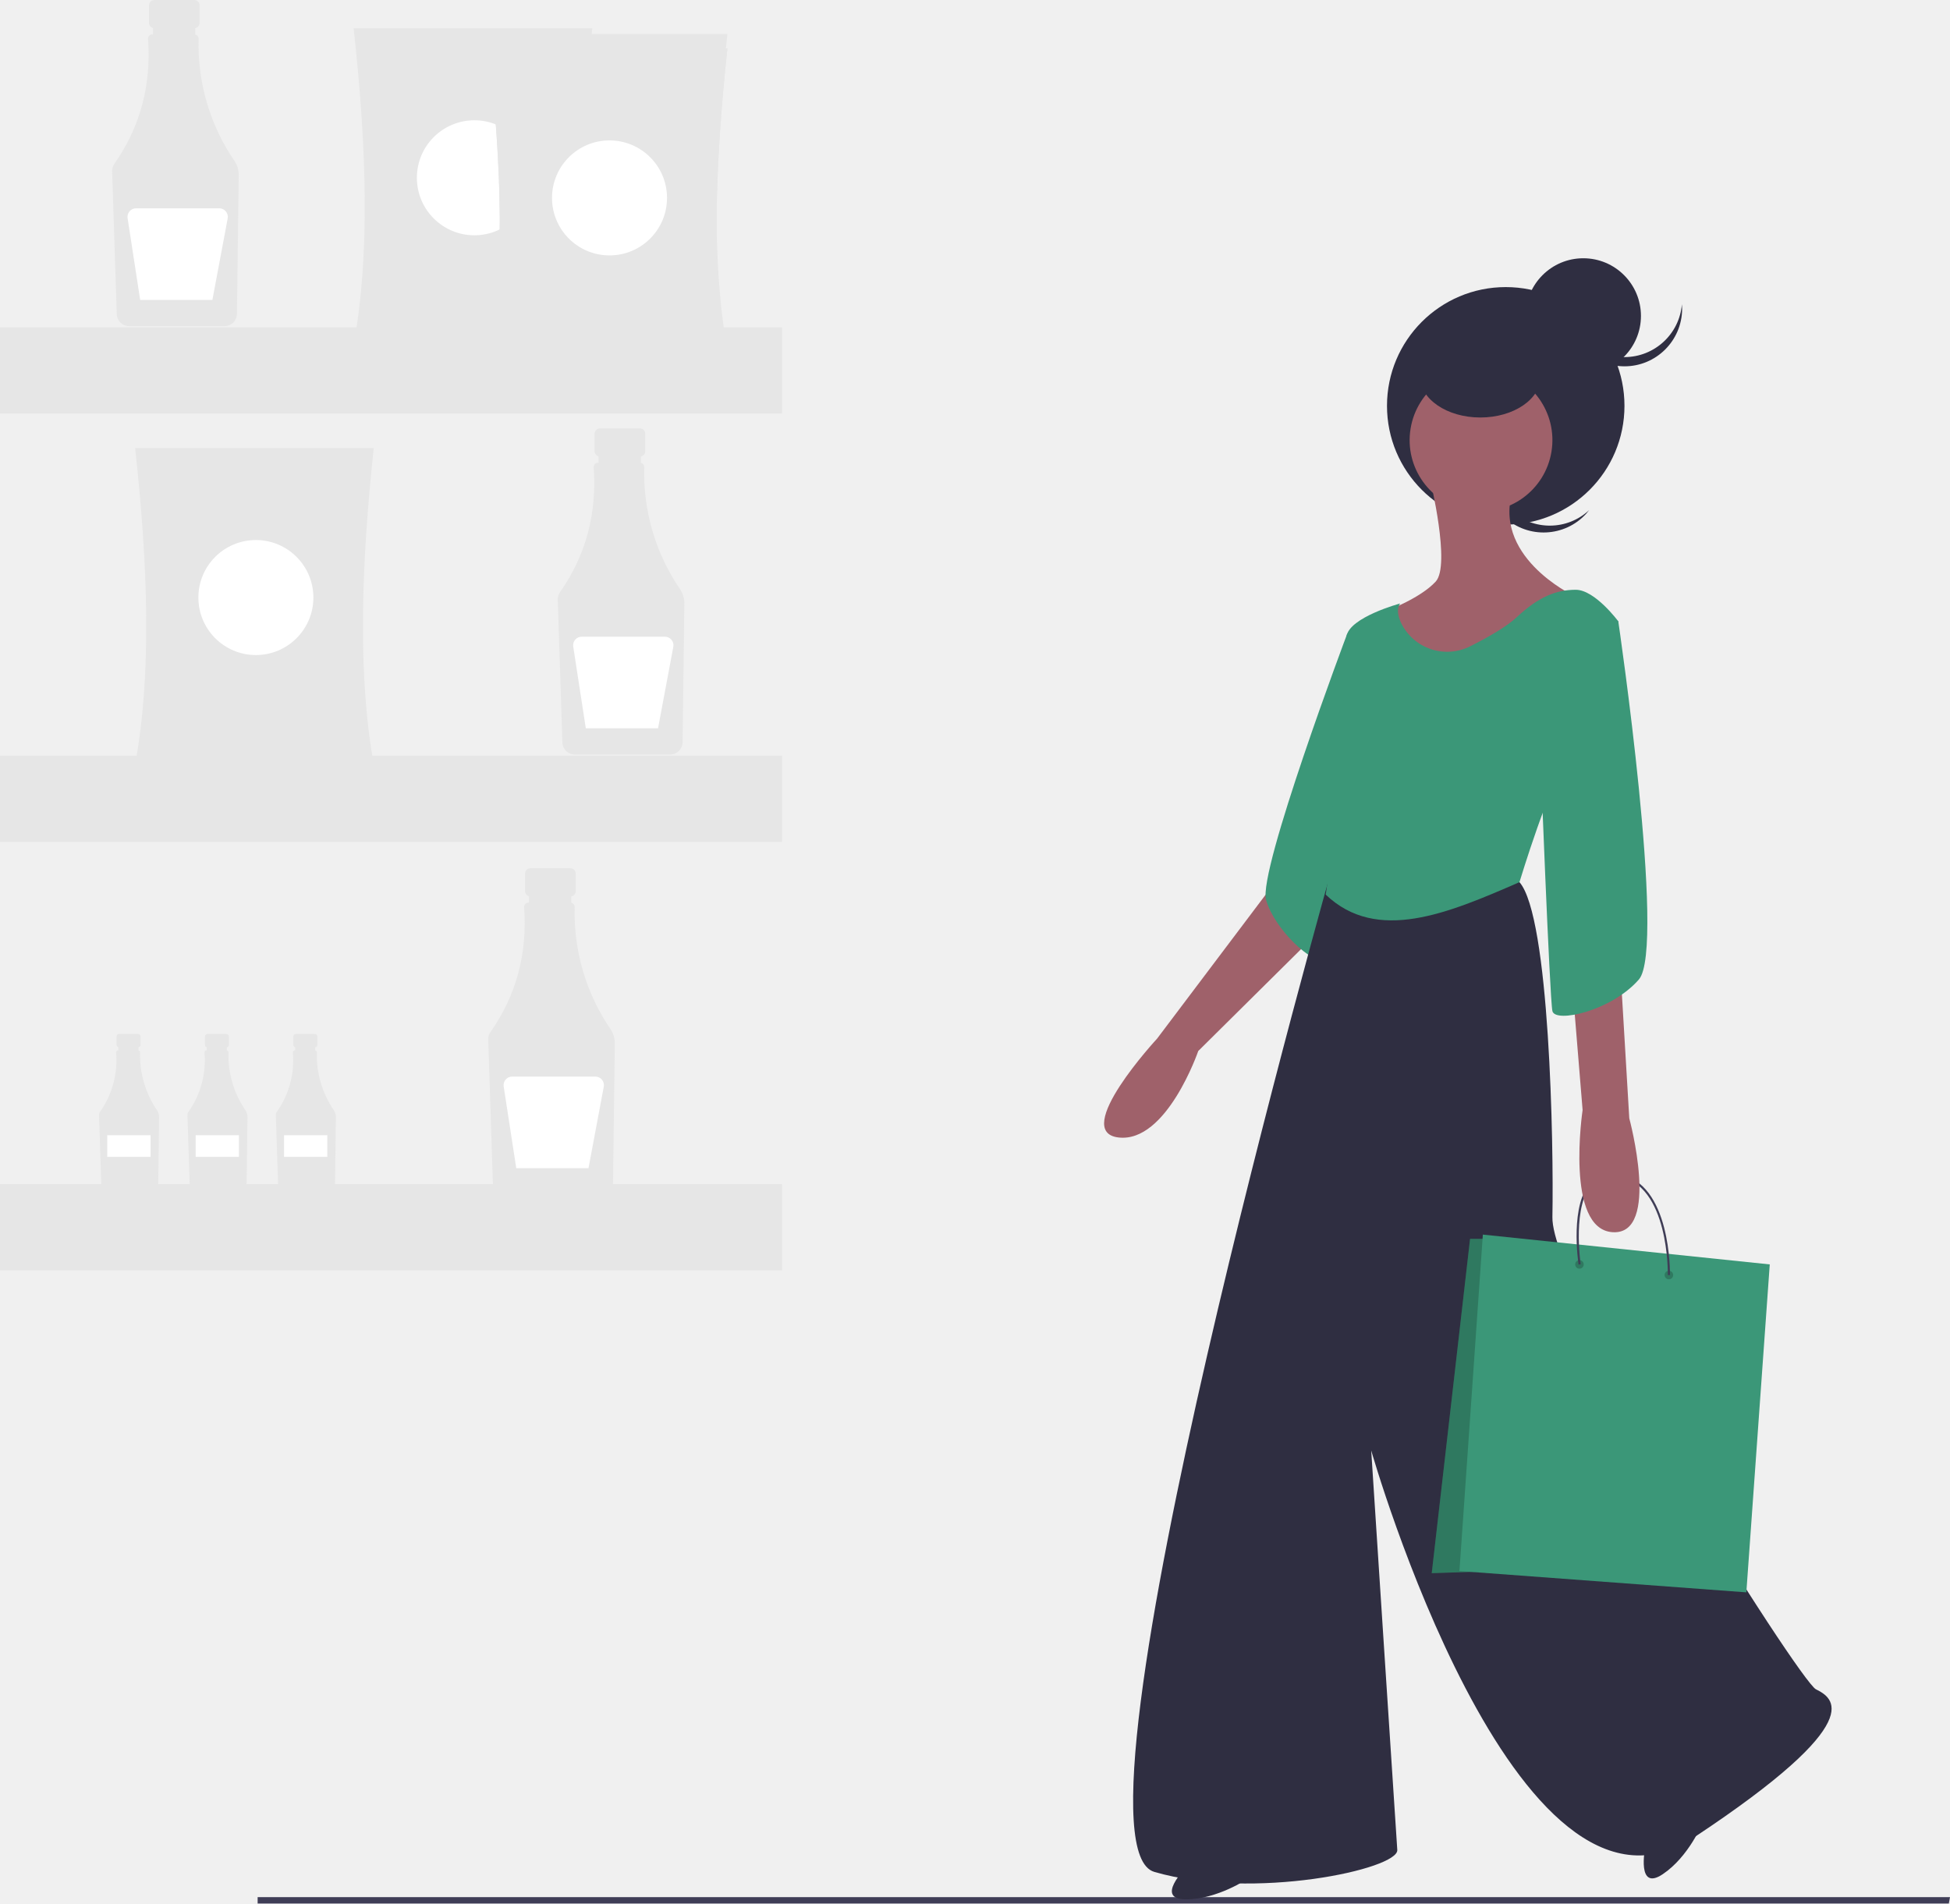
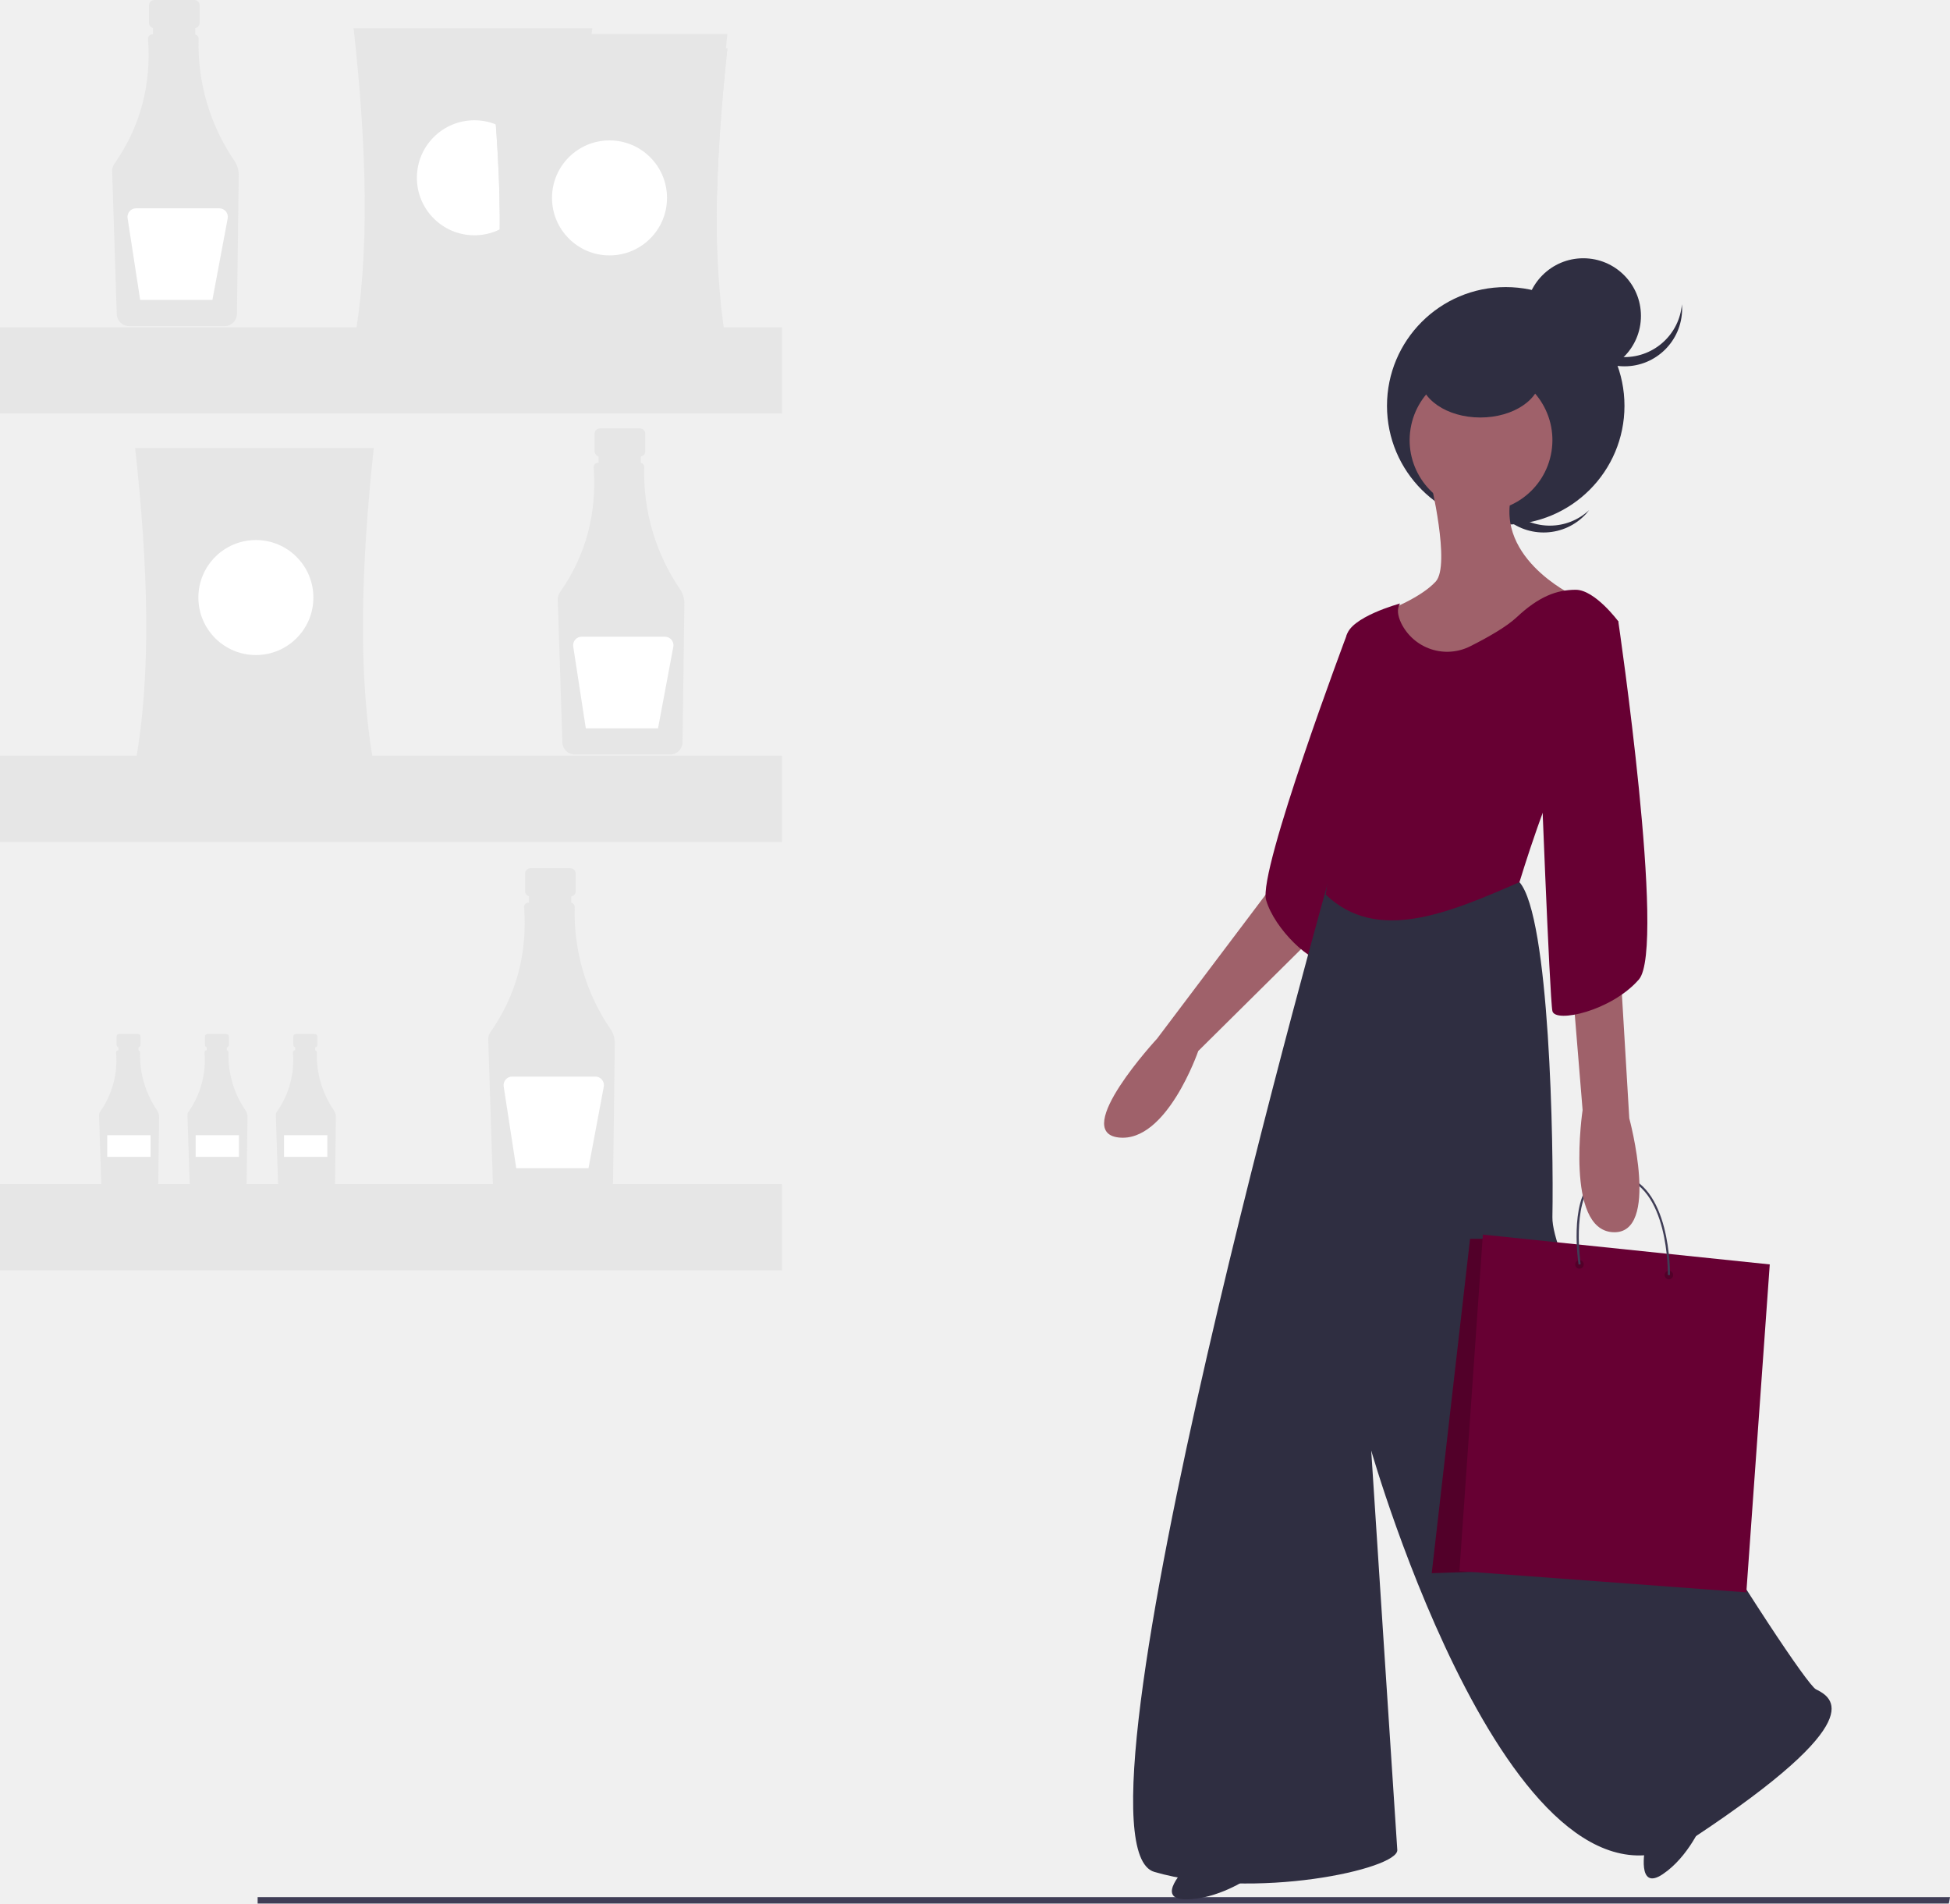
<svg xmlns="http://www.w3.org/2000/svg" id="f9f705c9-8b4c-4439-a246-51ada304283b" data-name="Layer 1" width="661.93" height="646.154" viewBox="0 0 661.93 646.154">
  <path d="M711.661,406.335l-6.989,16.309-42.869,56.848s-29.356,31.686-13.047,33.55,27.026-29.356,27.026-29.356l50.324-49.858,5.592-22.832Z" transform="translate(-269.0348 -126.9231)" fill="#9f616a" />
-   <path d="M733.095,340.168l-6.754,1.891s-30.329,80.57-27.533,90.355,15.377,21.9,20.969,20.969S733.095,340.168,733.095,340.168Z" transform="translate(-269.0348 -126.9231)" fill="#3b9778" />
+   <path d="M733.095,340.168l-6.754,1.891s-30.329,80.57-27.533,90.355,15.377,21.9,20.969,20.969S733.095,340.168,733.095,340.168Z" transform="translate(-269.0348 -126.9231)" fill="#670033" />
  <path d="M827.473,754.22s-2.966,14.863,5.949,8.915,13.563-17.452,13.563-17.452Z" transform="translate(-269.0348 -126.9231)" fill="#2f2e41" />
  <path d="M721.912,418.916S627.321,752.549,660.87,762.334s82.942-.932,82.476-7.455-8.853-135.596-8.853-135.596S783.42,790.758,843.995,750.685s47.063-47.529,41.471-50.324-89.932-135.596-89.466-160.293-.932-102.047-11.183-113.696Z" transform="translate(-269.0348 -126.9231)" fill="#2f2e41" />
  <polygon points="661.535 646.154 87.455 646.154 87.455 643.972 661.93 643.972 661.535 646.154" fill="#3f3d56" />
  <path d="M781.993,300.296a19.568,19.568,0,0,1-2.431-26.383c-.394.369-.779.753-1.148,1.161a19.571,19.571,0,0,0,29.033,26.251c.369-.408.712-.83,1.04-1.259A19.568,19.568,0,0,1,781.993,300.296Z" transform="translate(-269.0348 -126.9231)" fill="#2f2e41" />
  <circle cx="511.123" cy="137.758" r="40.306" fill="#2f2e41" />
  <path d="M671.588,760.936s-10.717,10.717,0,10.717,20.969-6.989,20.969-6.989Z" transform="translate(-269.0348 -126.9231)" fill="#2f2e41" />
  <path d="M754.53,289.844s6.989,28.89,1.864,34.482-16.309,9.785-16.309,9.785l1.864,52.188s21.434-7.455,22.366-8.387,20.037-31.22,20.037-31.22l18.639-17.707s-28.424-13.513-20.037-36.811S754.53,289.844,754.53,289.844Z" transform="translate(-269.0348 -126.9231)" fill="#9f616a" />
  <circle cx="771.771" cy="276.33" r="24.23" transform="translate(106.3496 866.9493) rotate(-80.78253)" fill="#9f616a" />
-   <path d="M784.818,426.372s10.717-35.414,15.843-40.073,17.707-48.461,17.707-48.461-7.921-10.717-14.445-10.717-12.581,2.33-20.037,9.319c-3.511,3.292-9.915,6.913-15.708,9.824a17.378,17.378,0,0,1-23.524-7.852c-1.158-2.461-1.54-4.82-.375-6.632,0,0-17.241,4.66-18.173,11.183s0,20.037-1.398,22.832-5.592,6.989-3.728,24.696-1.945,40.097-1.945,40.097C736.441,447.199,760.555,436.946,784.818,426.372Z" transform="translate(-269.0348 -126.9231)" fill="#3b9778" />
+   <path d="M784.818,426.372s10.717-35.414,15.843-40.073,17.707-48.461,17.707-48.461-7.921-10.717-14.445-10.717-12.581,2.33-20.037,9.319c-3.511,3.292-9.915,6.913-15.708,9.824a17.378,17.378,0,0,1-23.524-7.852c-1.158-2.461-1.54-4.82-.375-6.632,0,0-17.241,4.66-18.173,11.183s0,20.037-1.398,22.832-5.592,6.989-3.728,24.696-1.945,40.097-1.945,40.097C736.441,447.199,760.555,436.946,784.818,426.372Z" transform="translate(-269.0348 -126.9231)" fill="#670033" />
  <ellipse cx="502.503" cy="127.74" rx="20.503" ry="13.979" fill="#2f2e41" />
  <circle cx="537.45" cy="107.237" r="19.571" fill="#2f2e41" />
  <path d="M820.464,248.139a19.568,19.568,0,0,1-19.498-17.94c-.044.538-.073,1.081-.073,1.631a19.571,19.571,0,0,0,39.141.017v-.017c0-.55-.028-1.093-.073-1.631A19.568,19.568,0,0,1,820.464,248.139Z" transform="translate(-269.0348 -126.9231)" fill="#2f2e41" />
-   <polygon points="505.528 420.53 499.018 420.53 486.008 534.01 528.918 532.57 505.528 420.53" fill="#3b9778" />
+   <polygon points="505.528 420.53 499.018 420.53 486.008 534.01 528.918 532.57 505.528 420.53" fill="#670033" />
  <polygon points="505.528 420.53 499.018 420.53 486.008 534.01 528.918 532.57 505.528 420.53" opacity="0.2" style="isolation:isolate" />
-   <polygon points="503.358 419.08 495.408 533.29 592.798 540.52 600.748 429.2 503.358 419.08" fill="#3b9778" />
+   <polygon points="503.358 419.08 495.408 533.29 592.798 540.52 600.748 429.2 503.358 419.08" fill="#670033" />
  <circle cx="536.148" cy="429.2" r="1.45" opacity="0.2" style="isolation:isolate" />
  <circle cx="566.508" cy="432.81" r="1.45" opacity="0.2" style="isolation:isolate" />
  <path d="M835.903,559.743h-.72c0-.31.51-30.8-17-33.61-3.45-.55-6.27.23-8.38,2.32-7.23,7.17-4.24,27.42-4.21,27.62l-.71.11c-.13-.85-3.07-20.82,4.42-28.24,2.28-2.27,5.32-3.12,9-2.53C836.423,528.313,835.913,559.433,835.903,559.743Z" transform="translate(-269.0348 -126.9231)" fill="#3f3d56" />
  <path d="M819.765,402.142l-2.33,26.094,4.66,78.282s10.717,39.607-5.592,38.675-10.251-41.471-10.251-41.471l-7.455-90.864Z" transform="translate(-269.0348 -126.9231)" fill="#9f616a" />
-   <path d="M806.252,331.315l12.115,6.524s16.309,110.848,6.989,121.565-28.424,14.911-29.356,10.717-4.194-89.414-4.194-89.414Z" transform="translate(-269.0348 -126.9231)" fill="#3b9778" />
+   <path d="M806.252,331.315l12.115,6.524s16.309,110.848,6.989,121.565-28.424,14.911-29.356,10.717-4.194-89.414-4.194-89.414Z" transform="translate(-269.0348 -126.9231)" fill="#670033" />
  <path d="M334.996,126.923h-13.589a1.802,1.802,0,0,0-1.802,1.802v5.965a1.802,1.802,0,0,0,1.802,1.802h2.252v8.937h9.085v-8.937h2.252a1.802,1.802,0,0,0,1.802-1.802v-5.965A1.802,1.802,0,0,0,334.996,126.923Z" transform="translate(-269.0348 -126.9231)" fill="#e6e6e6" />
  <path d="M348.607,181.511a69.863,69.863,0,0,1-12.154-41.421,1.473,1.473,0,0,0-1.15-1.47v-2.577H320.951v2.541h-.198a1.473,1.473,0,0,0-1.471,1.475q0.0.054.004.107,1.696,23.641-11.454,42.402a4.058,4.058,0,0,0-.734,2.459l1.569,48.543a4.202,4.202,0,0,0,4.166,4.056H345.296a4.204,4.204,0,0,0,4.169-4.127l.605-47.131A8.506,8.506,0,0,0,348.607,181.511Z" transform="translate(-269.0348 -126.9231)" fill="#e6e6e6" />
  <path d="M343.469,197.635H315.213a2.901,2.901,0,0,0-2.867,3.342l4.27,27.753h24.518l5.186-27.66a2.901,2.901,0,0,0-2.851-3.436Z" transform="translate(-269.0348 -126.9231)" fill="#fff" />
  <path d="M486.268,272.339H472.679a1.802,1.802,0,0,0-1.802,1.802v5.965a1.802,1.802,0,0,0,1.802,1.802h2.252v8.937h9.085v-8.937h2.252a1.802,1.802,0,0,0,1.802-1.802v-5.965A1.802,1.802,0,0,0,486.268,272.339Z" transform="translate(-269.0348 -126.9231)" fill="#e6e6e6" />
  <path d="M499.879,326.927a69.863,69.863,0,0,1-12.154-41.421,1.473,1.473,0,0,0-1.15-1.47v-2.577H472.223v2.541h-.198a1.473,1.473,0,0,0-1.471,1.475q0.0.054.004.107,1.696,23.641-11.454,42.402a4.058,4.058,0,0,0-.735,2.459l1.569,48.543a4.202,4.202,0,0,0,4.166,4.056H496.567a4.204,4.204,0,0,0,4.169-4.127l.605-47.131A8.506,8.506,0,0,0,499.879,326.927Z" transform="translate(-269.0348 -126.9231)" fill="#e6e6e6" />
  <path d="M494.74,343.051H466.485a2.901,2.901,0,0,0-2.867,3.342l4.27,27.753H492.405l5.186-27.66a2.901,2.901,0,0,0-2.851-3.436Z" transform="translate(-269.0348 -126.9231)" fill="#fff" />
  <path d="M315.892,477.914h-6.446a.855.855,0,0,0-.855.855v2.829a.855.855,0,0,0,.855.855h1.068v4.239H314.824v-4.239h1.068a.855.855,0,0,0,.855-.855v-2.829A.855.855,0,0,0,315.892,477.914Z" transform="translate(-269.0348 -126.9231)" fill="#e6e6e6" />
  <path d="M322.348,503.807a33.139,33.139,0,0,1-5.765-19.648.699.699,0,0,0-.546-.697v-1.223h-6.808v1.206h-.094a.699.699,0,0,0-.698.699q0,.025.002.051a30.243,30.243,0,0,1-5.433,20.113,1.925,1.925,0,0,0-.348,1.167l.744,23.026a1.993,1.993,0,0,0,1.976,1.924h15.398a1.994,1.994,0,0,0,1.977-1.958l.287-22.356A4.035,4.035,0,0,0,322.348,503.807Z" transform="translate(-269.0348 -126.9231)" fill="#e6e6e6" />
  <rect x="36.405" y="385.348" width="14.692" height="7.346" fill="#fff" />
  <path d="M345.898,477.914H339.452a.855.855,0,0,0-.855.855v2.829a.855.855,0,0,0,.855.855h1.068v4.239h4.31v-4.239h1.068a.855.855,0,0,0,.855-.855v-2.829A.855.855,0,0,0,345.898,477.914Z" transform="translate(-269.0348 -126.9231)" fill="#e6e6e6" />
  <path d="M352.354,503.807a33.139,33.139,0,0,1-5.765-19.648.699.699,0,0,0-.546-.697v-1.223h-6.808v1.206h-.094a.699.699,0,0,0-.698.699q0,.025.002.051a30.243,30.243,0,0,1-5.433,20.113,1.925,1.925,0,0,0-.348,1.167l.744,23.026a1.993,1.993,0,0,0,1.976,1.924h15.398a1.994,1.994,0,0,0,1.977-1.958l.287-22.356A4.035,4.035,0,0,0,352.354,503.807Z" transform="translate(-269.0348 -126.9231)" fill="#e6e6e6" />
  <rect x="66.411" y="385.348" width="14.692" height="7.346" fill="#fff" />
  <path d="M375.903,477.914H369.458a.855.855,0,0,0-.855.855v2.829a.855.855,0,0,0,.855.855h1.068v4.239h4.31v-4.239h1.068a.855.855,0,0,0,.855-.855v-2.829A.855.855,0,0,0,375.903,477.914Z" transform="translate(-269.0348 -126.9231)" fill="#e6e6e6" />
  <path d="M382.36,503.807a33.139,33.139,0,0,1-5.765-19.648.699.699,0,0,0-.546-.697v-1.223h-6.808v1.206h-.094a.699.699,0,0,0-.698.699q0,.025.002.051a30.243,30.243,0,0,1-5.433,20.113,1.925,1.925,0,0,0-.348,1.167l.744,23.026a1.993,1.993,0,0,0,1.976,1.924h15.398a1.994,1.994,0,0,0,1.977-1.958l.287-22.356A4.035,4.035,0,0,0,382.36,503.807Z" transform="translate(-269.0348 -126.9231)" fill="#e6e6e6" />
  <rect x="96.417" y="385.348" width="14.692" height="7.346" fill="#fff" />
  <path d="M462.661,421.658H449.072a1.802,1.802,0,0,0-1.802,1.802v5.965a1.802,1.802,0,0,0,1.802,1.802h2.252v8.937h9.085v-8.937h2.252a1.802,1.802,0,0,0,1.802-1.802v-5.965A1.802,1.802,0,0,0,462.661,421.658Z" transform="translate(-269.0348 -126.9231)" fill="#e6e6e6" />
  <path d="M476.271,476.246a69.863,69.863,0,0,1-12.154-41.421,1.473,1.473,0,0,0-1.15-1.47v-2.577H448.616v2.541h-.198a1.473,1.473,0,0,0-1.471,1.475q0.0.054.004.107,1.696,23.641-11.454,42.402a4.058,4.058,0,0,0-.734,2.459l1.569,48.543a4.202,4.202,0,0,0,4.166,4.056h32.461a4.204,4.204,0,0,0,4.169-4.127l.605-47.131A8.506,8.506,0,0,0,476.271,476.246Z" transform="translate(-269.0348 -126.9231)" fill="#e6e6e6" />
  <path d="M471.133,492.37H442.878a2.901,2.901,0,0,0-2.867,3.342l4.27,27.753H468.798l5.186-27.66a2.901,2.901,0,0,0-2.851-3.436Z" transform="translate(-269.0348 -126.9231)" fill="#fff" />
  <path d="M470.079,243.875H389.076c5.663-30.619,4.36-67.592,0-107.354h81.003C465.835,176.283,464.567,213.256,470.079,243.875Z" transform="translate(-269.0348 -126.9231)" fill="#e6e6e6" />
  <circle cx="161.031" cy="60.347" r="19.519" fill="#fff" />
  <path d="M395.908,386.363H314.904c5.663-30.619,4.36-67.592,0-107.354h81.003C391.663,318.771,390.395,355.744,395.908,386.363Z" transform="translate(-269.0348 -126.9231)" fill="#e6e6e6" />
  <circle cx="86.859" cy="202.835" r="19.519" fill="#fff" />
  <path d="M515.949,250.707H434.945c5.663-30.619,4.36-67.592,0-107.354H515.949C511.704,183.115,510.436,220.088,515.949,250.707Z" transform="translate(-269.0348 -126.9231)" fill="#e6e6e6" />
  <circle cx="206.9" cy="67.179" r="19.519" fill="#fff" />
  <path d="M515.949,245.827H434.945c5.663-30.619,4.36-67.592,0-107.354H515.949C511.704,178.235,510.436,215.208,515.949,245.827Z" transform="translate(-269.0348 -126.9231)" fill="#e6e6e6" />
  <circle cx="206.9" cy="62.299" r="19.519" fill="#fff" />
  <path d="M515.949,250.707H434.945c5.663-30.619,4.36-67.592,0-107.354H515.949C511.704,183.115,510.436,220.088,515.949,250.707Z" transform="translate(-269.0348 -126.9231)" fill="#e6e6e6" />
  <circle cx="206.9" cy="67.179" r="19.519" fill="#fff" />
  <rect y="111.096" width="265.457" height="29.278" fill="#e6e6e6" />
  <rect y="256.512" width="265.457" height="29.278" fill="#e6e6e6" />
  <rect y="401.928" width="265.457" height="29.278" fill="#e6e6e6" />
</svg>
